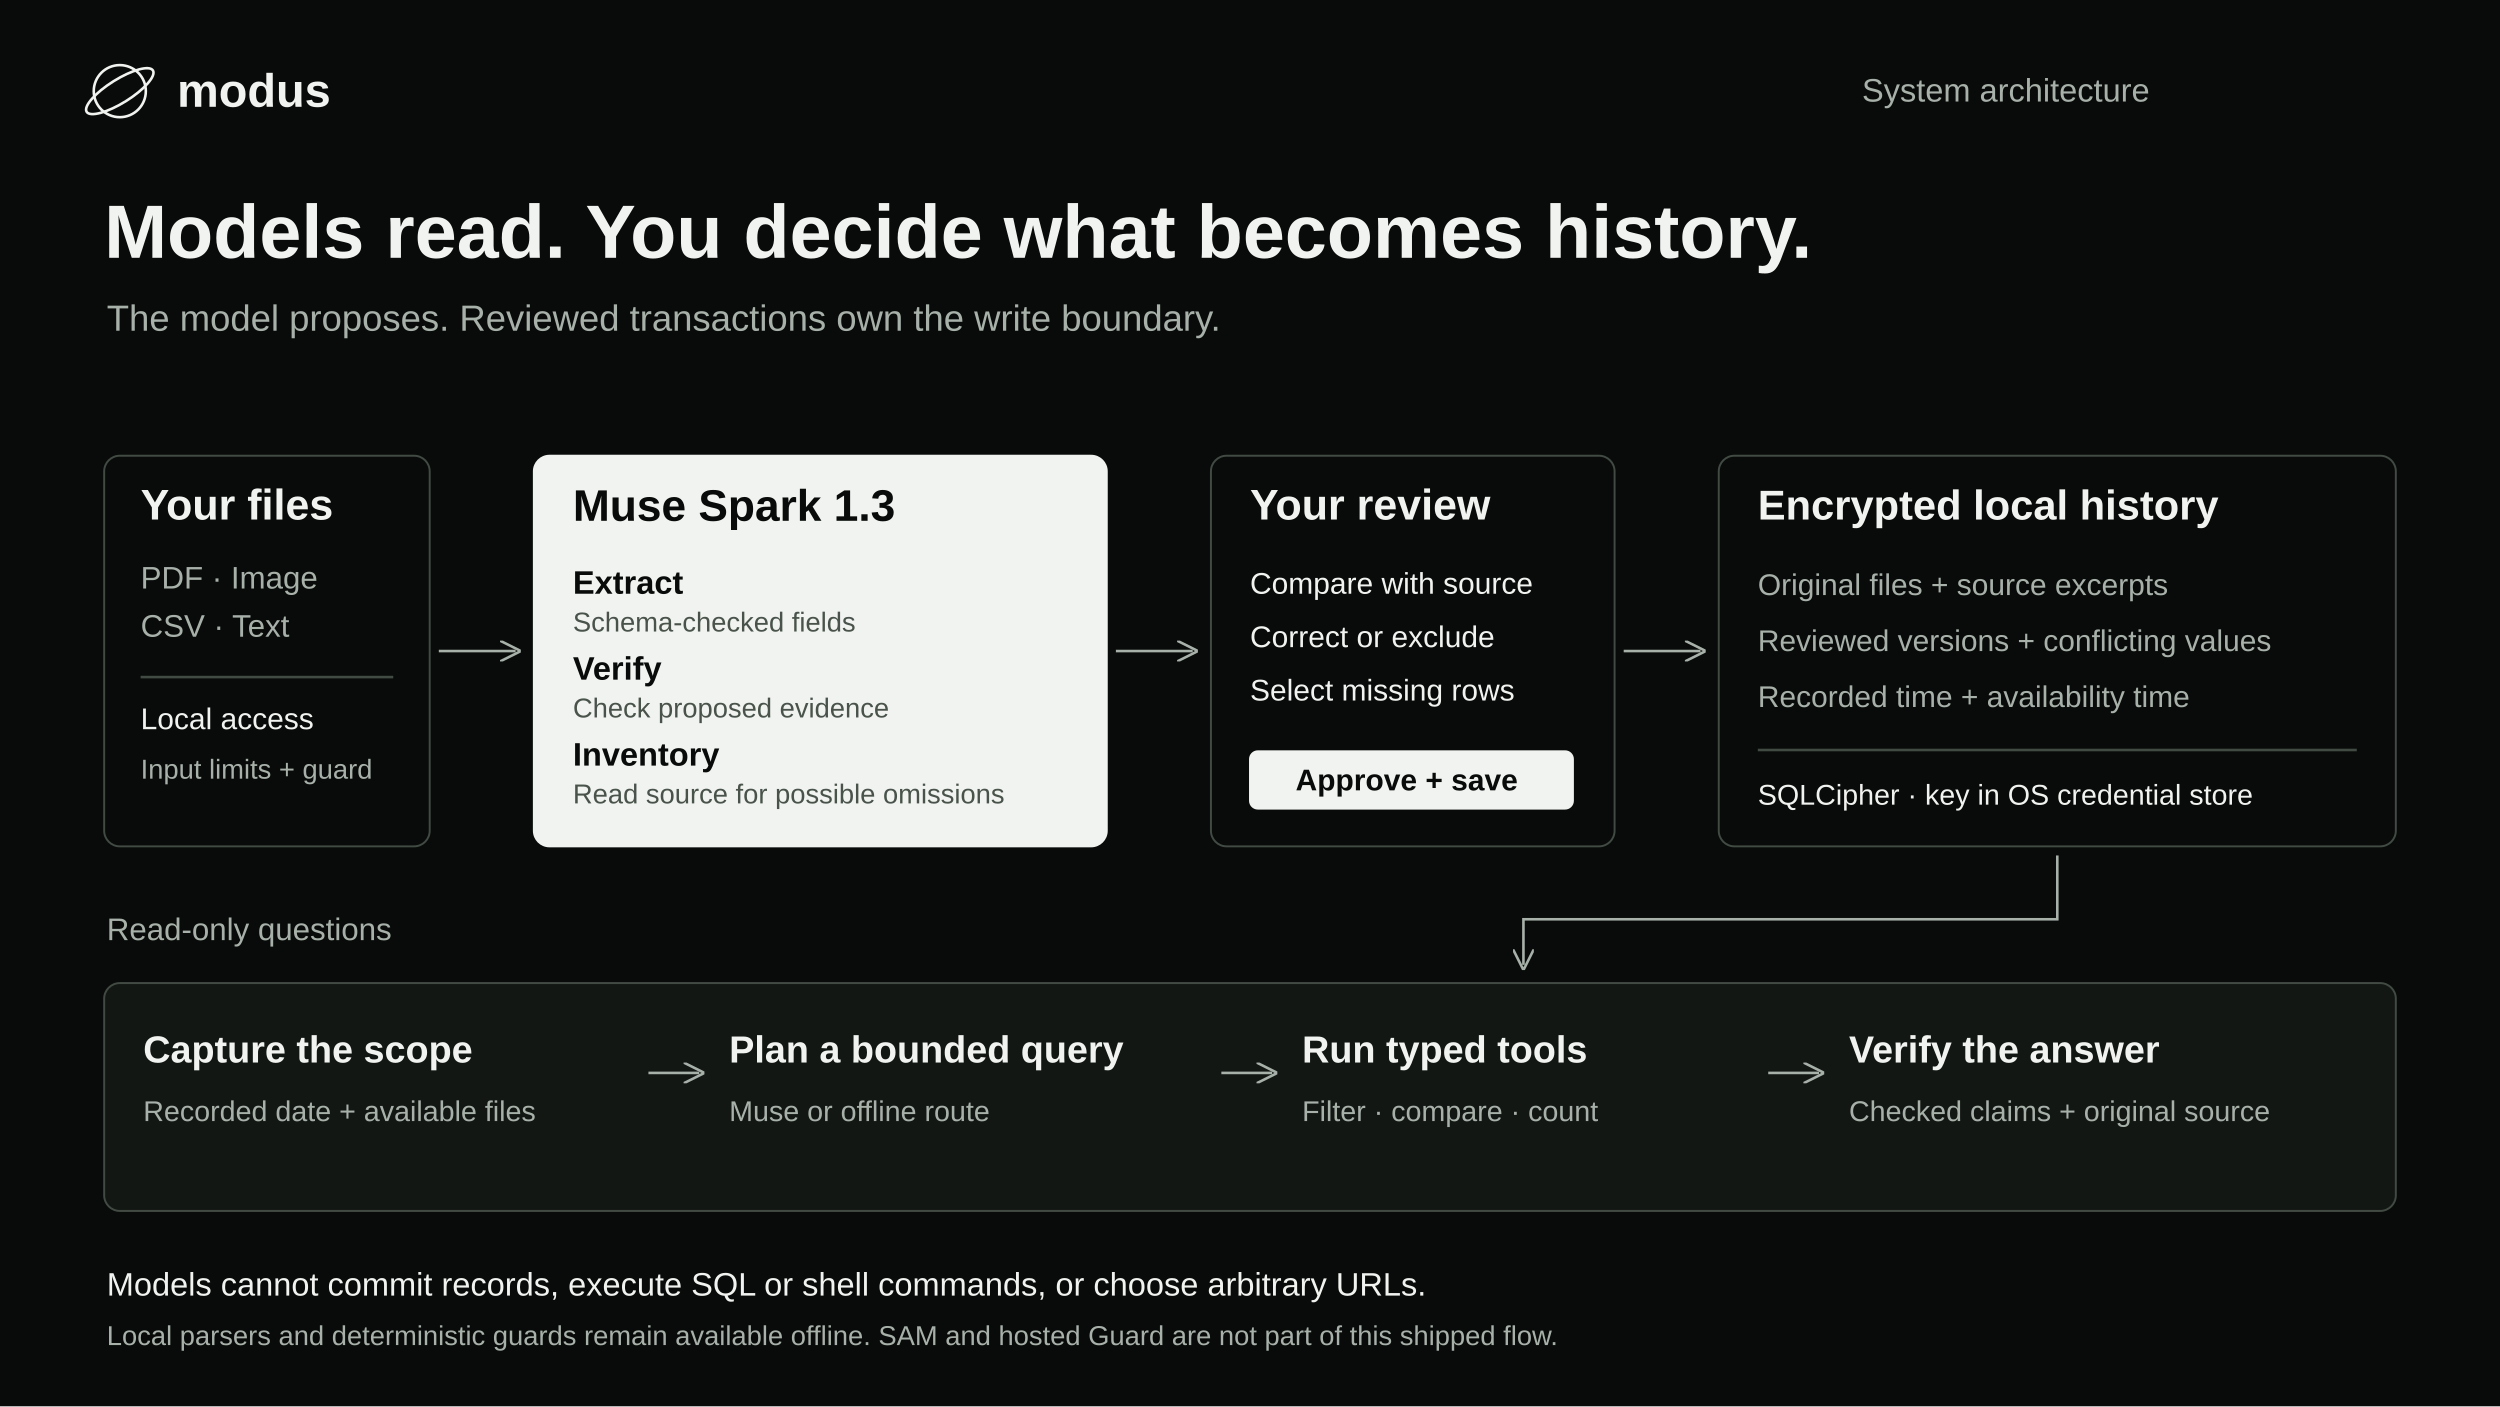
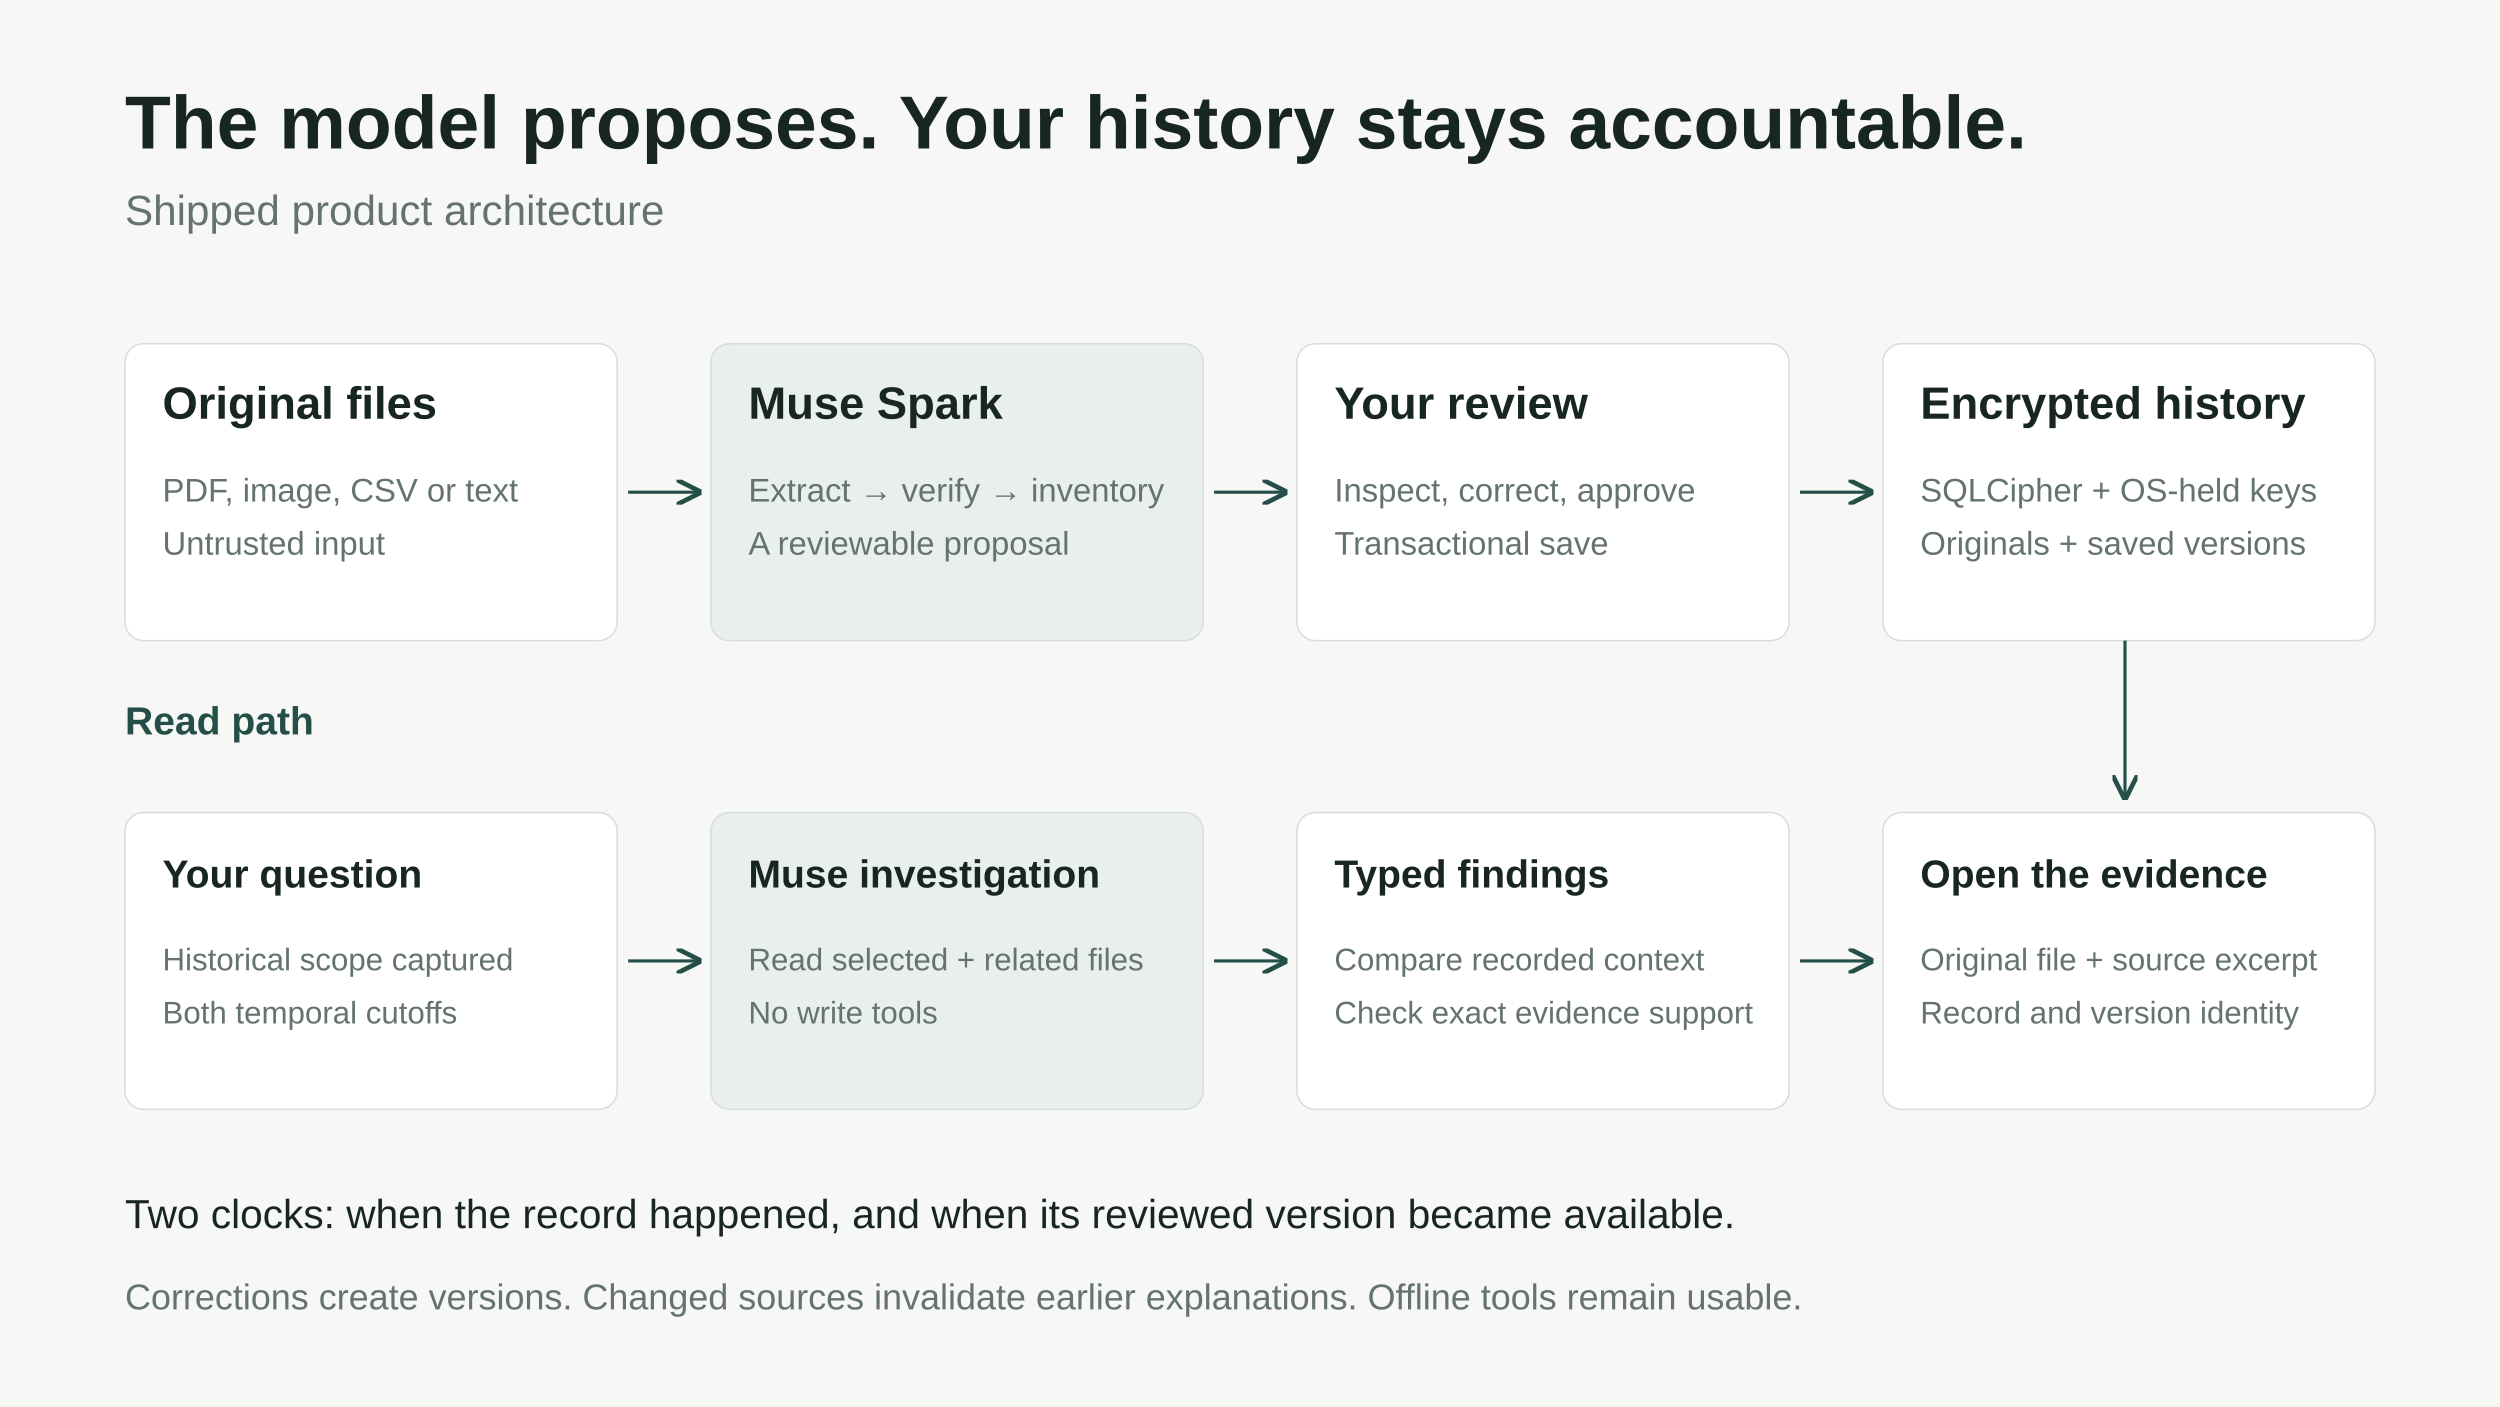
- <svg xmlns="http://www.w3.org/2000/svg" width="1920" height="1080" viewBox="0 0 1920 1080" role="img" aria-labelledby="title desc">
+ <svg xmlns="http://www.w3.org/2000/svg" width="1600" height="900" viewBox="0 0 1600 900" role="img" aria-labelledby="title desc">
  <defs>
-     <marker id="arrow" markerWidth="8" markerHeight="8" refX="6" refY="4" orient="auto">
-       <path d="M0 0 L8 4 L0 8" fill="none" stroke="#a8b0aa" />
+     <marker id="arrow" markerWidth="8" markerHeight="8" refX="7" refY="4" orient="auto">
+       <path d="M0 0L8 4L0 8" fill="none" stroke="#244e48" stroke-width="1.5" />
    </marker>
  </defs>
-   <rect width="1920" height="1080" fill="#080b09" />
-   <g transform="translate(92 70)" fill="none" stroke="#f1f3f0" stroke-width="2">
-     <circle r="20" />
-     <ellipse rx="30" ry="9" transform="rotate(-32)" />
+   <rect width="1600" height="900" fill="#f7f8f6" />
+   <g font-family="Segoe UI,Arial,sans-serif">
+     <text x="80" y="95" font-size="48" font-weight="600" fill="#182622">The model proposes. Your history stays accountable.</text>
+     <text x="80" y="144" font-size="27" font-weight="400" fill="#64736d">Shipped product architecture</text>
+     <rect x="80" y="220" width="315" height="190" rx="12" fill="#ffffff" stroke="#d7ded9" />
+     <text x="104" y="268" font-size="29" font-weight="600" fill="#182622">Original files</text>
+     <text x="104" y="321" font-size="21" font-weight="400" fill="#64736d">PDF, image, CSV or text</text>
+     <text x="104" y="355" font-size="21" font-weight="400" fill="#64736d">Untrusted input</text>
+     <path d="M402 315L447 315" fill="none" stroke="#244e48" stroke-width="2" marker-end="url(#arrow)" />
+     <rect x="455" y="220" width="315" height="190" rx="12" fill="#e9efeb" stroke="#d7ded9" />
+     <text x="479" y="268" font-size="29" font-weight="600" fill="#182622">Muse Spark</text>
+     <text x="479" y="321" font-size="21" font-weight="400" fill="#64736d">Extract → verify → inventory</text>
+     <text x="479" y="355" font-size="21" font-weight="400" fill="#64736d">A reviewable proposal</text>
+     <path d="M777 315L822 315" fill="none" stroke="#244e48" stroke-width="2" marker-end="url(#arrow)" />
+     <rect x="830" y="220" width="315" height="190" rx="12" fill="#ffffff" stroke="#d7ded9" />
+     <text x="854" y="268" font-size="29" font-weight="600" fill="#182622">Your review</text>
+     <text x="854" y="321" font-size="21" font-weight="400" fill="#64736d">Inspect, correct, approve</text>
+     <text x="854" y="355" font-size="21" font-weight="400" fill="#64736d">Transactional save</text>
+     <path d="M1152 315L1197 315" fill="none" stroke="#244e48" stroke-width="2" marker-end="url(#arrow)" />
+     <rect x="1205" y="220" width="315" height="190" rx="12" fill="#ffffff" stroke="#d7ded9" />
+     <text x="1229" y="268" font-size="29" font-weight="600" fill="#182622">Encrypted history</text>
+     <text x="1229" y="321" font-size="21" font-weight="400" fill="#64736d">SQLCipher + OS-held keys</text>
+     <text x="1229" y="355" font-size="21" font-weight="400" fill="#64736d">Originals + saved versions</text>
+     <path d="M1360 410L1360 510" fill="none" stroke="#244e48" stroke-width="2" marker-end="url(#arrow)" />
+     <text x="80" y="470" font-size="25" font-weight="600" fill="#244e48">Read path</text>
+     <rect x="80" y="520" width="315" height="190" rx="12" fill="#ffffff" stroke="#d7ded9" />
+     <text x="104" y="568" font-size="25" font-weight="600" fill="#182622">Your question</text>
+     <text x="104" y="621" font-size="20" font-weight="400" fill="#64736d">Historical scope captured</text>
+     <text x="104" y="655" font-size="20" font-weight="400" fill="#64736d">Both temporal cutoffs</text>
+     <path d="M402 615L447 615" fill="none" stroke="#244e48" stroke-width="2" marker-end="url(#arrow)" />
+     <rect x="455" y="520" width="315" height="190" rx="12" fill="#e9efeb" stroke="#d7ded9" />
+     <text x="479" y="568" font-size="25" font-weight="600" fill="#182622">Muse investigation</text>
+     <text x="479" y="621" font-size="20" font-weight="400" fill="#64736d">Read selected + related files</text>
+     <text x="479" y="655" font-size="20" font-weight="400" fill="#64736d">No write tools</text>
+     <path d="M777 615L822 615" fill="none" stroke="#244e48" stroke-width="2" marker-end="url(#arrow)" />
+     <rect x="830" y="520" width="315" height="190" rx="12" fill="#ffffff" stroke="#d7ded9" />
+     <text x="854" y="568" font-size="25" font-weight="600" fill="#182622">Typed findings</text>
+     <text x="854" y="621" font-size="20" font-weight="400" fill="#64736d">Compare recorded context</text>
+     <text x="854" y="655" font-size="20" font-weight="400" fill="#64736d">Check exact evidence support</text>
+     <path d="M1152 615L1197 615" fill="none" stroke="#244e48" stroke-width="2" marker-end="url(#arrow)" />
+     <rect x="1205" y="520" width="315" height="190" rx="12" fill="#ffffff" stroke="#d7ded9" />
+     <text x="1229" y="568" font-size="25" font-weight="600" fill="#182622">Open the evidence</text>
+     <text x="1229" y="621" font-size="20" font-weight="400" fill="#64736d">Original file + source excerpt</text>
+     <text x="1229" y="655" font-size="20" font-weight="400" fill="#64736d">Record and version identity</text>
+     <text x="80" y="786" font-size="26" font-weight="500" fill="#182622">Two clocks: when the record happened, and when its reviewed version became available.</text>
+     <text x="80" y="838" font-size="23" font-weight="400" fill="#64736d">Corrections create versions. Changed sources invalidate earlier explanations. Offline tools remain usable.</text>
  </g>
-   <text x="136" y="82" font-family="Segoe UI,Arial,sans-serif" font-size="36" font-weight="600" fill="#f1f3f0">modus</text>
-   <text x="1430" y="78" font-family="Segoe UI,Arial,sans-serif" font-size="25" font-weight="400" fill="#a8b0aa">System architecture</text>
-   <text x="80" y="198" font-family="Segoe UI,Arial,sans-serif" font-size="58" font-weight="550" fill="#f1f3f0">Models read. You decide what becomes history.</text>
-   <text x="82" y="254" font-family="Segoe UI,Arial,sans-serif" font-size="28" font-weight="400" fill="#a8b0aa">The model proposes. Reviewed transactions own the write boundary.</text>
-   <g opacity="1">
-     <rect x="80" y="350" width="250" height="300" rx="12" fill="none" stroke="#424a44" stroke-width="1.5" />
-     <text x="108" y="399" font-family="Segoe UI,Arial,sans-serif" font-size="33" font-weight="550" fill="#f1f3f0">Your files</text>
-     <text x="108" y="452" font-family="Segoe UI,Arial,sans-serif" font-size="24" font-weight="400" fill="#a8b0aa">PDF · Image</text>
-     <text x="108" y="489" font-family="Segoe UI,Arial,sans-serif" font-size="24" font-weight="400" fill="#a8b0aa">CSV · Text</text>
-     <path d="M108 520 L302 520" fill="none" stroke="#424a44" stroke-width="2" />
-     <text x="108" y="560" font-family="Segoe UI,Arial,sans-serif" font-size="23" font-weight="400" fill="#f1f3f0">Local access</text>
-     <text x="108" y="598" font-family="Segoe UI,Arial,sans-serif" font-size="21" font-weight="400" fill="#a8b0aa">Input limits + guard</text>
-   </g>
-   <g opacity="1">
-     <rect x="410" y="350" width="440" height="300" rx="12" fill="#f1f3f0" stroke="#f1f3f0" stroke-width="1.5" />
-     <text x="440" y="400" font-family="Segoe UI,Arial,sans-serif" font-size="34" font-weight="600" fill="#080b09">Muse Spark 1.3</text>
-     <text x="440" y="456" font-family="Segoe UI,Arial,sans-serif" font-size="25" font-weight="600" fill="#080b09">Extract</text>
-     <text x="440" y="485" font-family="Segoe UI,Arial,sans-serif" font-size="21" font-weight="400" fill="#49534b">Schema-checked fields</text>
-     <text x="440" y="522" font-family="Segoe UI,Arial,sans-serif" font-size="25" font-weight="600" fill="#080b09">Verify</text>
-     <text x="440" y="551" font-family="Segoe UI,Arial,sans-serif" font-size="21" font-weight="400" fill="#49534b">Check proposed evidence</text>
-     <text x="440" y="588" font-family="Segoe UI,Arial,sans-serif" font-size="25" font-weight="600" fill="#080b09">Inventory</text>
-     <text x="440" y="617" font-family="Segoe UI,Arial,sans-serif" font-size="21" font-weight="400" fill="#49534b">Read source for possible omissions</text>
-   </g>
-   <g opacity="1">
-     <rect x="930" y="350" width="310" height="300" rx="12" fill="none" stroke="#424a44" stroke-width="1.5" />
-     <text x="960" y="399" font-family="Segoe UI,Arial,sans-serif" font-size="33" font-weight="550" fill="#f1f3f0">Your review</text>
-     <text x="960" y="456" font-family="Segoe UI,Arial,sans-serif" font-size="23" font-weight="400" fill="#f1f3f0">Compare with source</text>
-     <text x="960" y="497" font-family="Segoe UI,Arial,sans-serif" font-size="23" font-weight="400" fill="#f1f3f0">Correct or exclude</text>
-     <text x="960" y="538" font-family="Segoe UI,Arial,sans-serif" font-size="23" font-weight="400" fill="#f1f3f0">Select missing rows</text>
-     <rect x="960" y="577" width="248" height="44" rx="6" fill="#f1f3f0" stroke="#f1f3f0" stroke-width="1.5" />
-     <text x="995" y="607" font-family="Segoe UI,Arial,sans-serif" font-size="23" font-weight="600" fill="#080b09">Approve + save</text>
-   </g>
-   <g opacity="1">
-     <rect x="1320" y="350" width="520" height="300" rx="12" fill="none" stroke="#424a44" stroke-width="1.5" />
-     <text x="1350" y="399" font-family="Segoe UI,Arial,sans-serif" font-size="32" font-weight="550" fill="#f1f3f0">Encrypted local history</text>
-     <text x="1350" y="457" font-family="Segoe UI,Arial,sans-serif" font-size="23" font-weight="400" fill="#a8b0aa">Original files + source excerpts</text>
-     <text x="1350" y="500" font-family="Segoe UI,Arial,sans-serif" font-size="23" font-weight="400" fill="#a8b0aa">Reviewed versions + conflicting values</text>
-     <text x="1350" y="543" font-family="Segoe UI,Arial,sans-serif" font-size="23" font-weight="400" fill="#a8b0aa">Recorded time + availability time</text>
-     <path d="M1350 576 L1810 576" fill="none" stroke="#424a44" stroke-width="2" />
-     <text x="1350" y="618" font-family="Segoe UI,Arial,sans-serif" font-size="22" font-weight="400" fill="#f1f3f0">SQLCipher · key in OS credential store</text>
-   </g>
-   <path d="M337 500 L396 500" fill="none" stroke="#a8b0aa" stroke-width="2" marker-end="url(#arrow)" />
-   <path d="M857 500 L916 500" fill="none" stroke="#a8b0aa" stroke-width="2" marker-end="url(#arrow)" />
-   <path d="M1247 500 L1306 500" fill="none" stroke="#a8b0aa" stroke-width="2" marker-end="url(#arrow)" />
-   <text x="82" y="722" font-family="Segoe UI,Arial,sans-serif" font-size="24" font-weight="400" fill="#a8b0aa">Read-only questions</text>
-   <rect x="80" y="755" width="1760" height="175" rx="12" fill="#121713" stroke="#424a44" stroke-width="1.5" />
-   <text x="110" y="816" font-family="Segoe UI,Arial,sans-serif" font-size="29" font-weight="550" fill="#f1f3f0">Capture the scope</text>
-   <text x="110" y="861" font-family="Segoe UI,Arial,sans-serif" font-size="22" font-weight="400" fill="#a8b0aa">Recorded date + available files</text>
-   <text x="560" y="816" font-family="Segoe UI,Arial,sans-serif" font-size="29" font-weight="550" fill="#f1f3f0">Plan a bounded query</text>
-   <text x="560" y="861" font-family="Segoe UI,Arial,sans-serif" font-size="22" font-weight="400" fill="#a8b0aa">Muse or offline route</text>
-   <text x="1000" y="816" font-family="Segoe UI,Arial,sans-serif" font-size="29" font-weight="550" fill="#f1f3f0">Run typed tools</text>
-   <text x="1000" y="861" font-family="Segoe UI,Arial,sans-serif" font-size="22" font-weight="400" fill="#a8b0aa">Filter · compare · count</text>
-   <text x="1420" y="816" font-family="Segoe UI,Arial,sans-serif" font-size="29" font-weight="550" fill="#f1f3f0">Verify the answer</text>
-   <text x="1420" y="861" font-family="Segoe UI,Arial,sans-serif" font-size="22" font-weight="400" fill="#a8b0aa">Checked claims + original source</text>
-   <path d="M498 824 L537 824" fill="none" stroke="#a8b0aa" stroke-width="2" marker-end="url(#arrow)" />
-   <path d="M938 824 L977 824" fill="none" stroke="#a8b0aa" stroke-width="2" marker-end="url(#arrow)" />
-   <path d="M1358 824 L1397 824" fill="none" stroke="#a8b0aa" stroke-width="2" marker-end="url(#arrow)" />
-   <path d="M1580 657 V706 H1170 V741" fill="none" stroke="#a8b0aa" stroke-width="2" marker-end="url(#arrow)" />
-   <text x="82" y="995" font-family="Segoe UI,Arial,sans-serif" font-size="25" font-weight="400" fill="#f1f3f0">Models cannot commit records, execute SQL or shell commands, or choose arbitrary URLs.</text>
-   <text x="82" y="1033" font-family="Segoe UI,Arial,sans-serif" font-size="21" font-weight="400" fill="#a8b0aa">Local parsers and deterministic guards remain available offline. SAM and hosted Guard are not part of this shipped flow.</text>
</svg>
